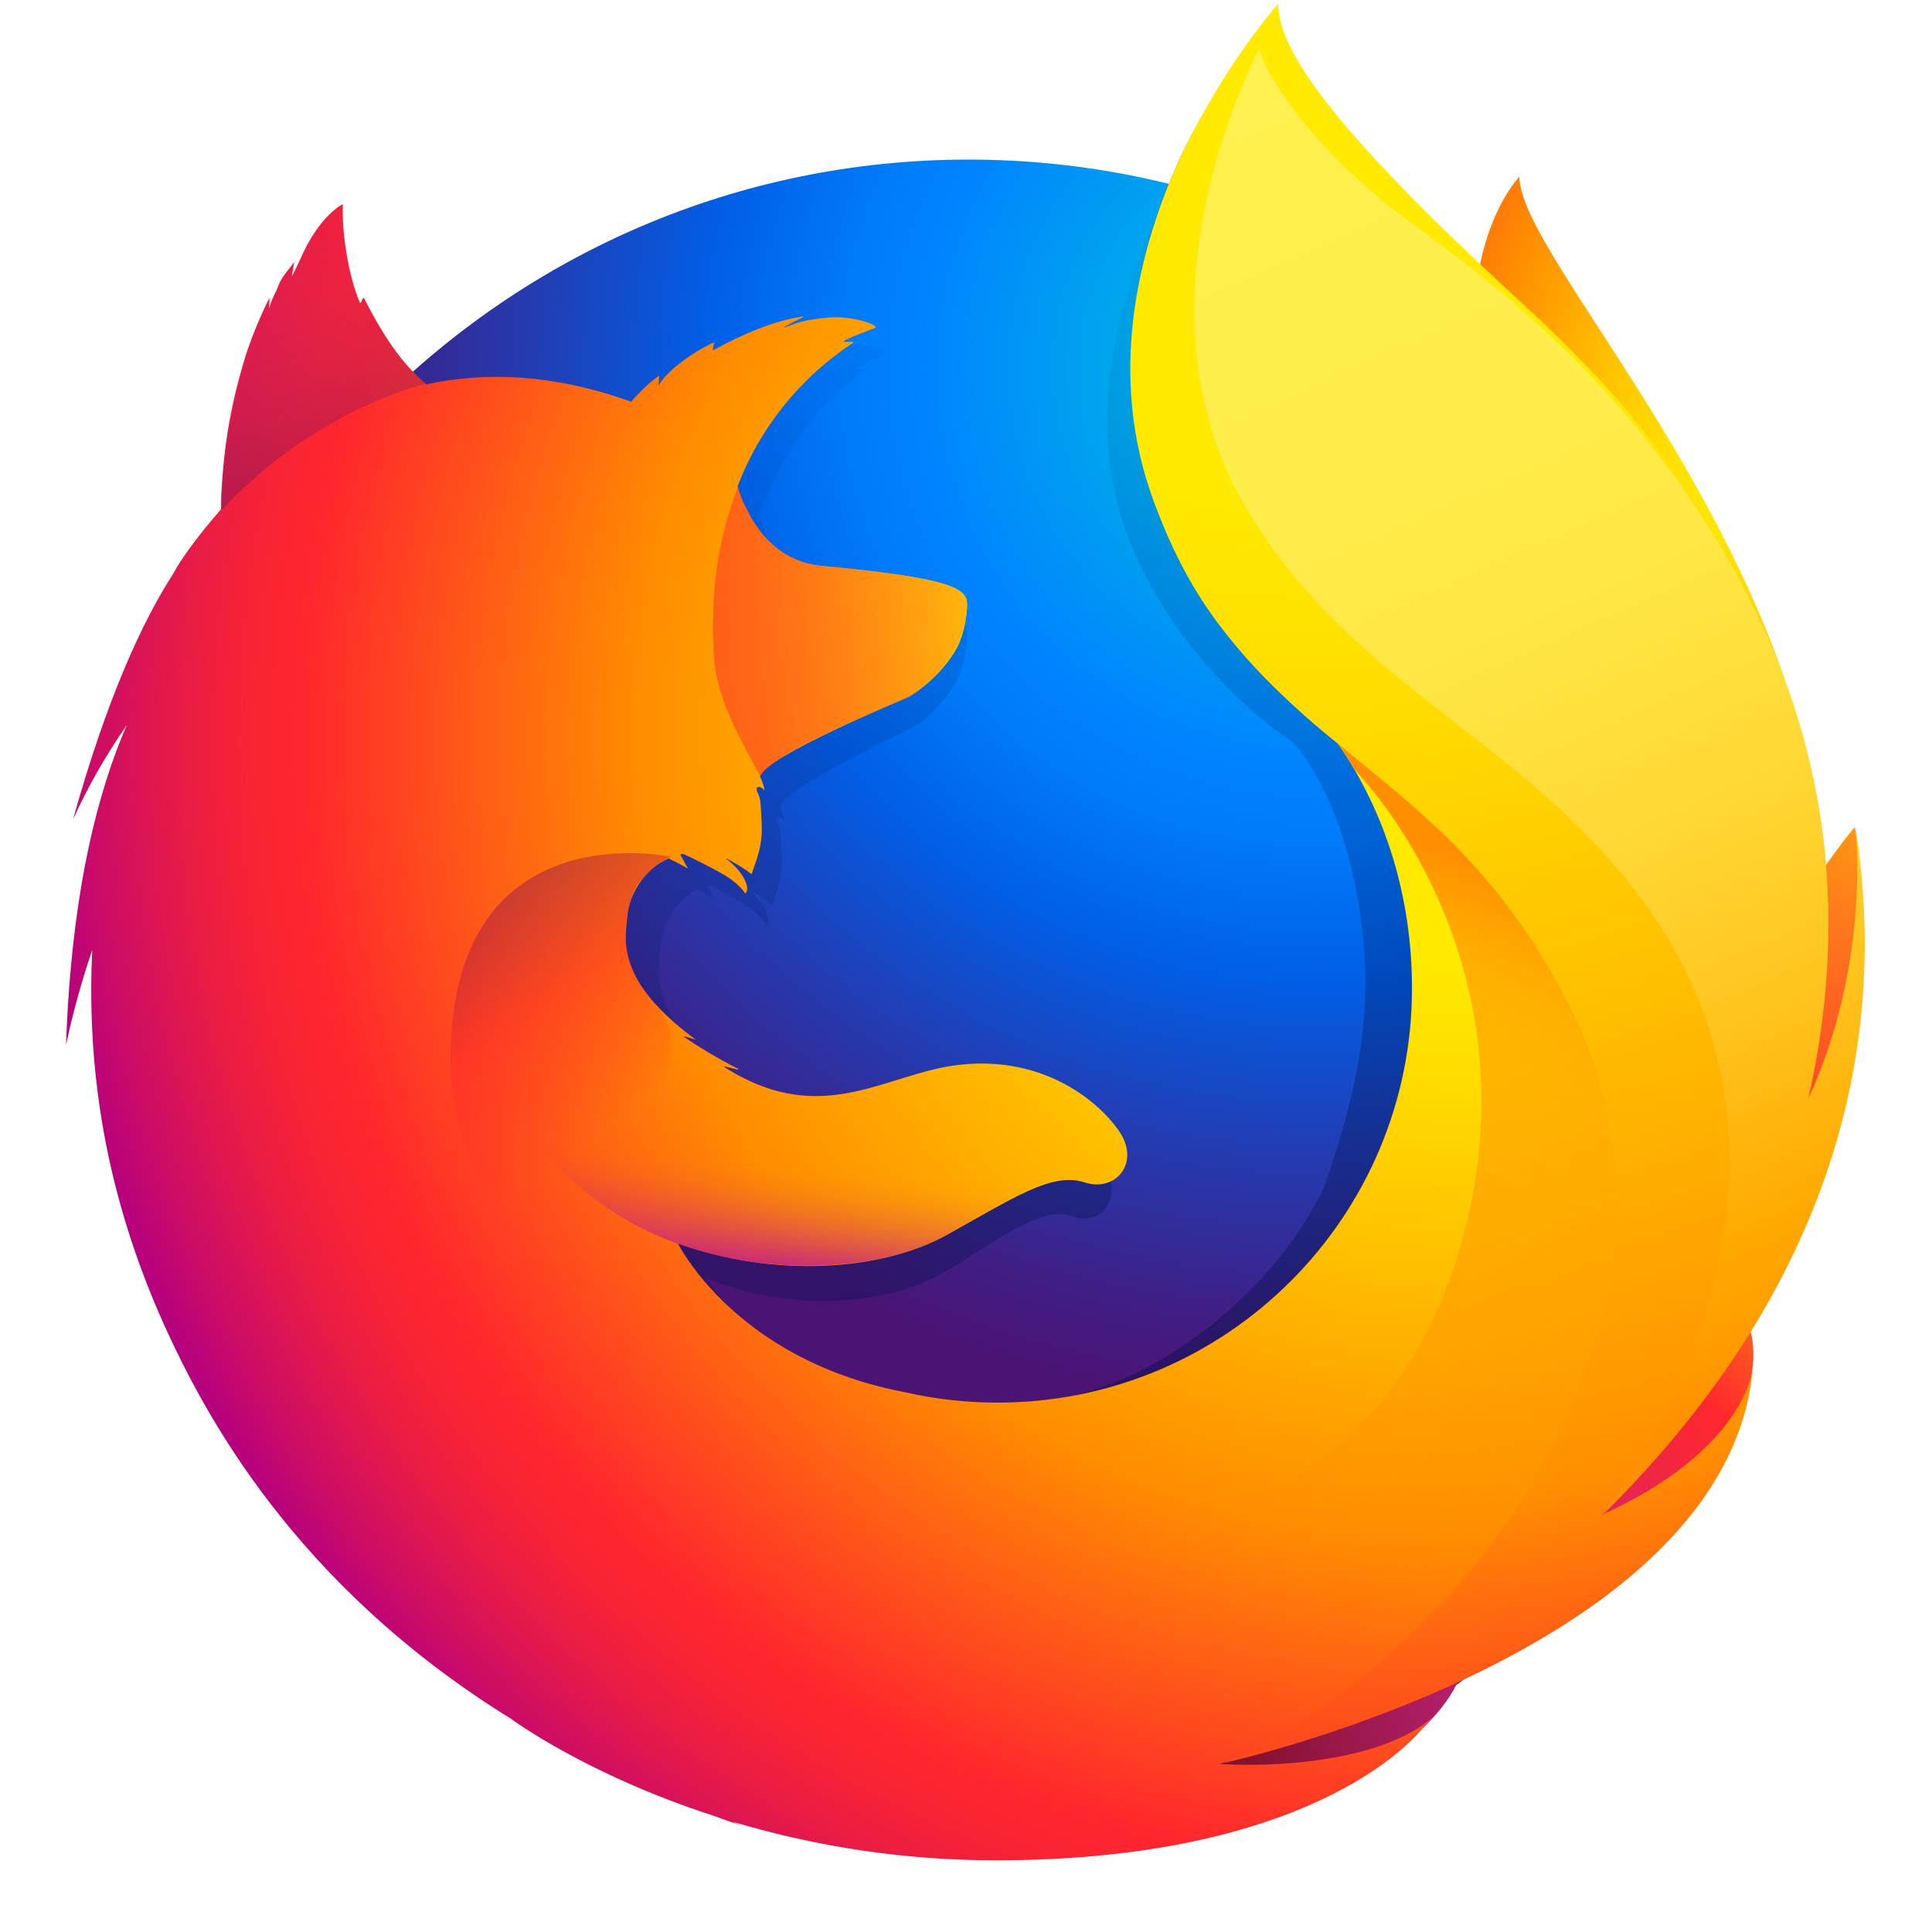
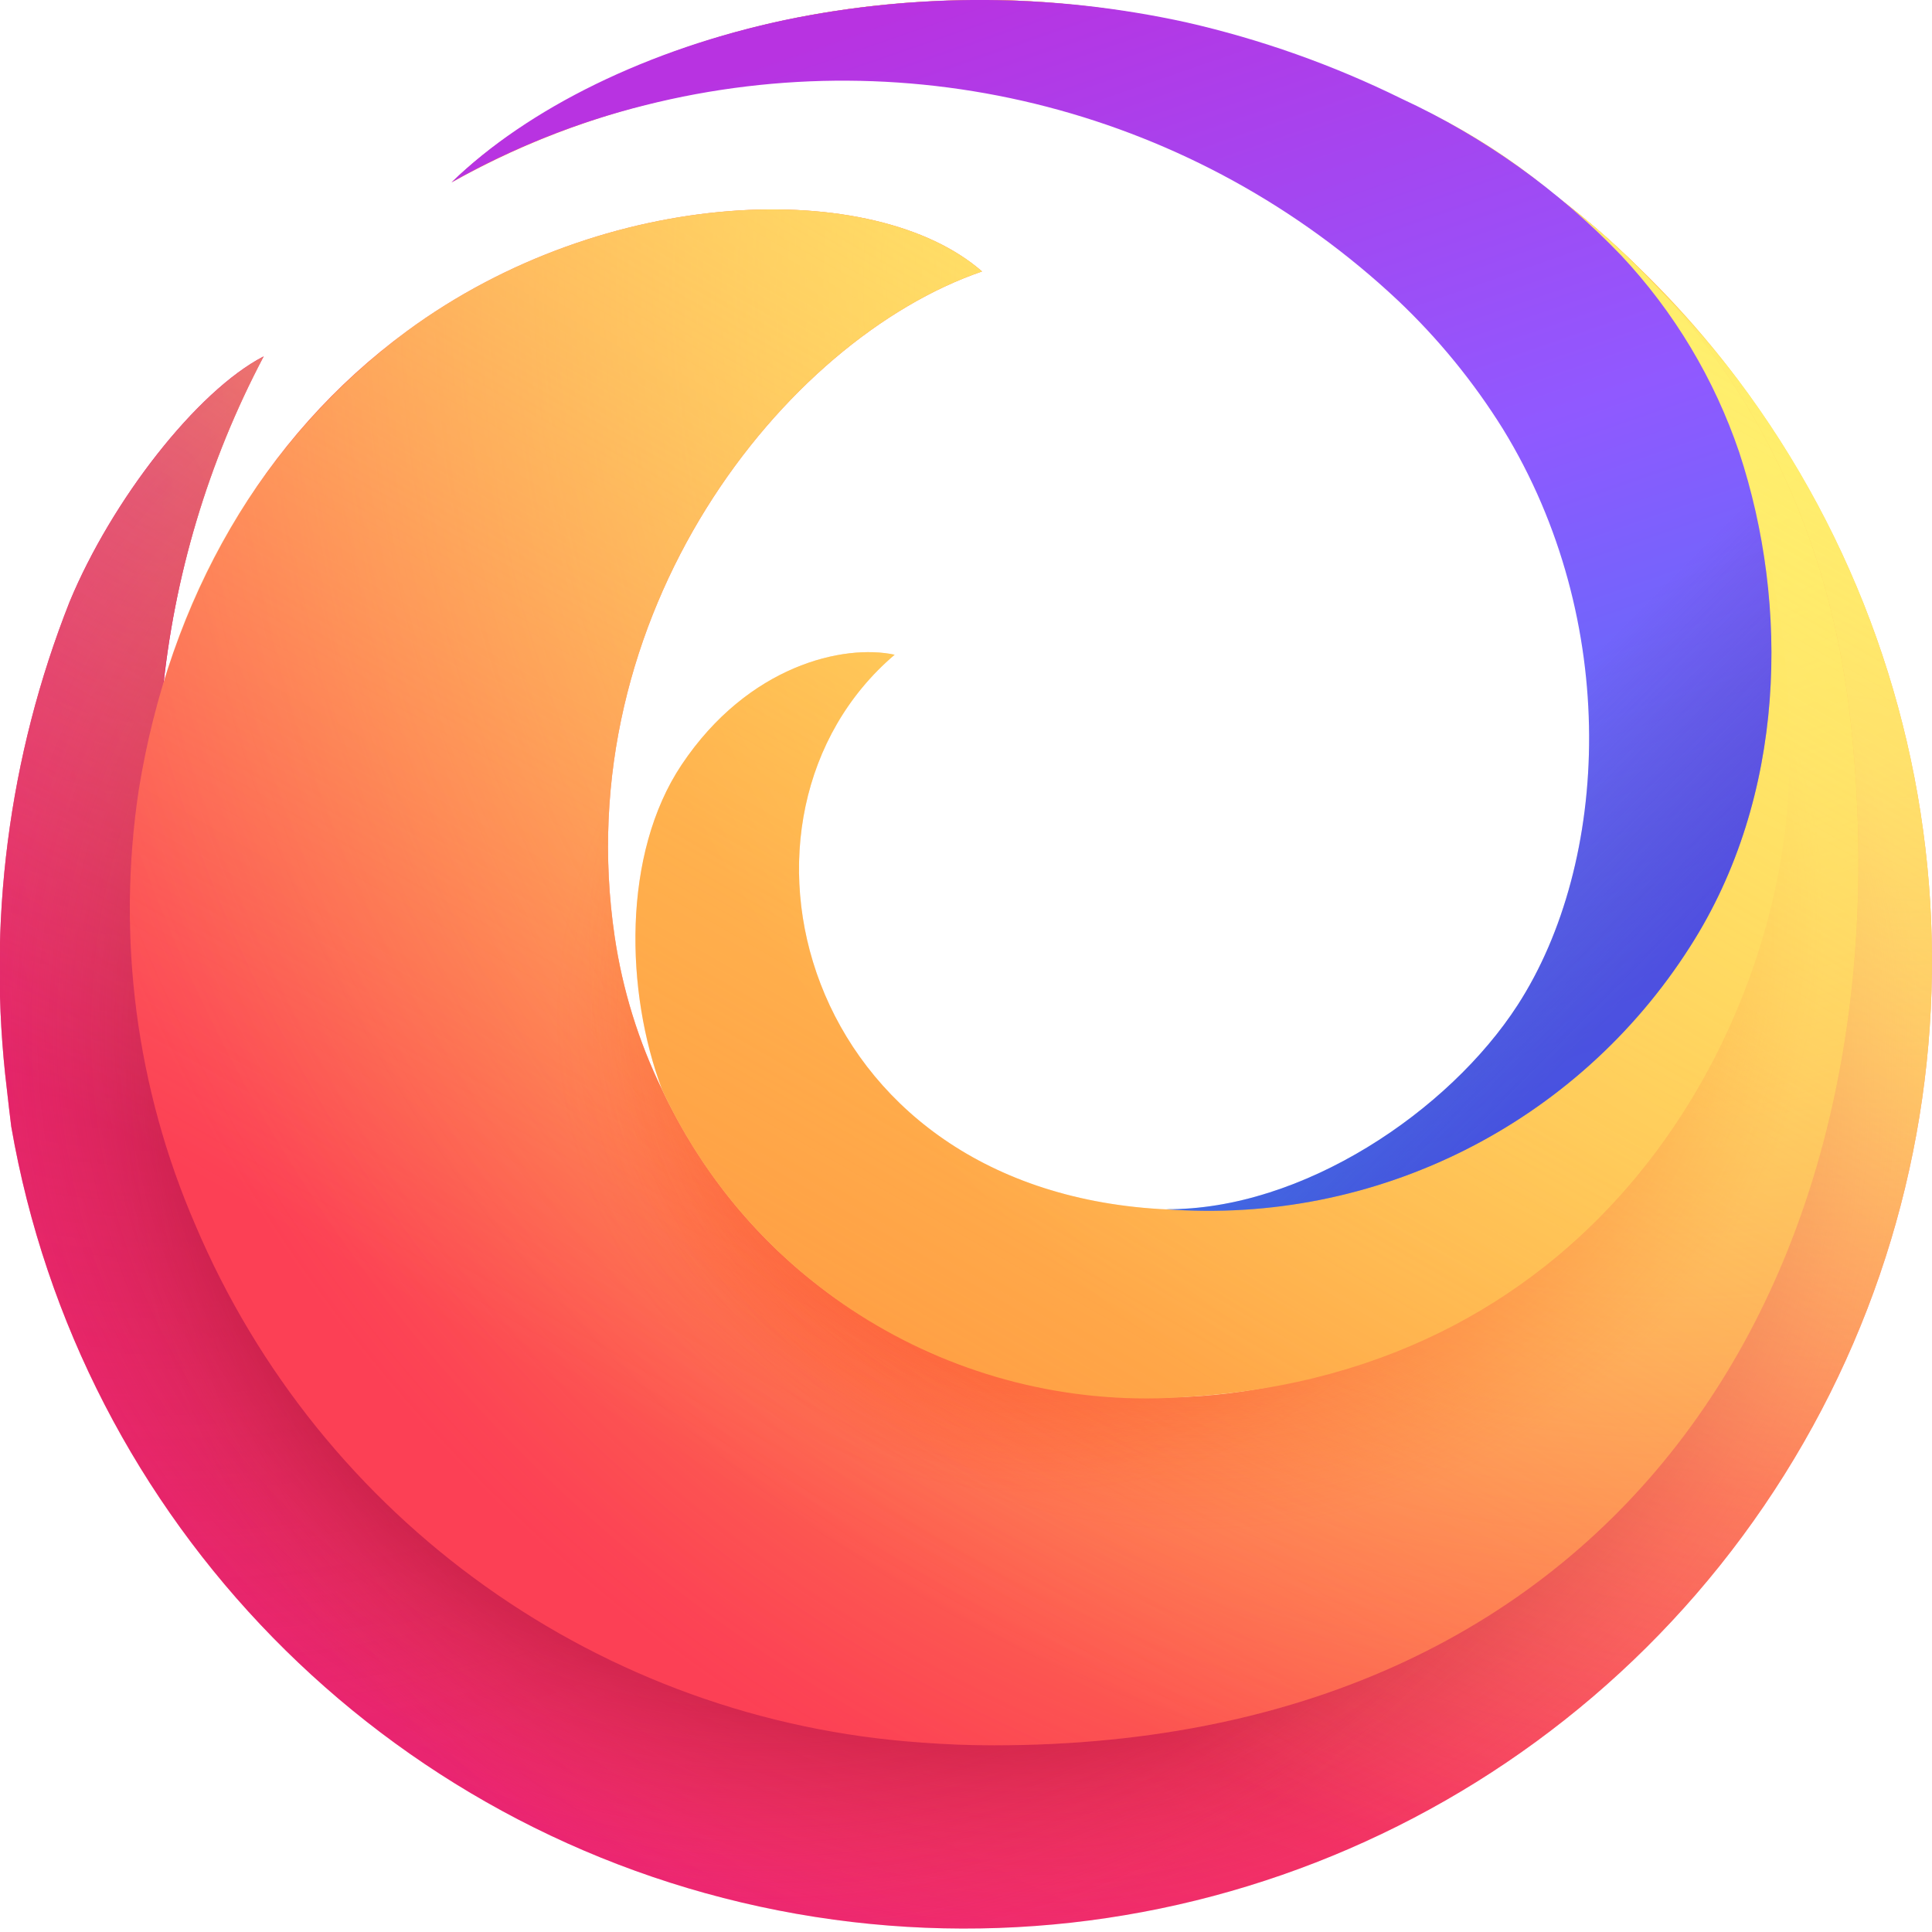
- <svg xmlns="http://www.w3.org/2000/svg" id="Firefox_-_Large" viewBox="0 0 1024 1024">
+ <svg xmlns="http://www.w3.org/2000/svg" viewBox="0 0 80 80">
  <defs>
-     <radialGradient id="radial-gradient" cx="-14480.522" cy="-8329.079" fx="-14509.281" r="450.875" gradientTransform="matrix(0.762, 0.034, -0.05, 1.12, 11560.893, 10069.103)" gradientUnits="userSpaceOnUse">
-       <stop offset="0.045" stop-color="#ffea00" />
-       <stop offset="0.12" stop-color="#ffde00" />
-       <stop offset="0.254" stop-color="#ffbf00" />
-       <stop offset="0.429" stop-color="#ff8e00" />
-       <stop offset="0.769" stop-color="#ff272d" />
-       <stop offset="0.872" stop-color="#e0255a" />
-       <stop offset="0.953" stop-color="#cc2477" />
-       <stop offset="1" stop-color="#c42482" />
+     <radialGradient id="a" cx="-1186.91" cy="-517.676" r="90.78" gradientTransform="translate(1258.441 534.061)" gradientUnits="userSpaceOnUse">
+       <stop offset="0" stop-color="#fff36e" />
+       <stop offset=".5" stop-color="#fc4055" />
+       <stop offset="1" stop-color="#e31587" />
    </radialGradient>
-     <radialGradient id="radial-gradient-2" cx="-7529.669" cy="-7921.608" r="791.229" gradientTransform="translate(9921.963 9899.103) scale(1.225 1.225)" gradientUnits="userSpaceOnUse">
-       <stop offset="0" stop-color="#00ccda" />
-       <stop offset="0.22" stop-color="#0083ff" />
-       <stop offset="0.261" stop-color="#007af9" />
-       <stop offset="0.33" stop-color="#0060e8" />
-       <stop offset="0.333" stop-color="#005fe7" />
-       <stop offset="0.438" stop-color="#2639ad" />
-       <stop offset="0.522" stop-color="#401e84" />
-       <stop offset="0.566" stop-color="#4a1475" />
+     <radialGradient id="b" cx="-1251.812" cy="-513.921" r="53.726" gradientTransform="translate(1258.441 534.061)" gradientUnits="userSpaceOnUse">
+       <stop offset=".001" stop-color="#c60084" />
+       <stop offset="1" stop-color="#fc4055" stop-opacity="0" />
    </radialGradient>
-     <linearGradient id="linear-gradient" x1="575.669" y1="731.188" x2="384.231" y2="104.96" gradientUnits="userSpaceOnUse">
-       <stop offset="0" stop-color="#000f43" stop-opacity="0.4" />
-       <stop offset="0.485" stop-color="#001962" stop-opacity="0.173" />
-       <stop offset="1" stop-color="#002079" stop-opacity="0" />
+     <radialGradient id="c" cx="-1179.15" cy="-522.842" r="106.599" gradientTransform="translate(1258.441 534.061)" gradientUnits="userSpaceOnUse">
+       <stop offset="0" stop-color="#ffde67" stop-opacity=".6" />
+       <stop offset=".093" stop-color="#ffd966" stop-opacity=".581" />
+       <stop offset=".203" stop-color="#ffca65" stop-opacity=".525" />
+       <stop offset=".321" stop-color="#feb262" stop-opacity=".432" />
+       <stop offset=".446" stop-color="#fe8f5e" stop-opacity=".302" />
+       <stop offset=".573" stop-color="#fd6459" stop-opacity=".137" />
+       <stop offset=".664" stop-color="#fc4055" stop-opacity="0" />
+     </radialGradient>
+     <radialGradient id="d" cx="42.285" cy="44.499" r="137.521" gradientTransform="translate(0 -.095)" gradientUnits="userSpaceOnUse">
+       <stop offset=".153" stop-color="#810220" />
+       <stop offset=".167" stop-color="#920b27" stop-opacity=".861" />
+       <stop offset=".216" stop-color="#cb2740" stop-opacity=".398" />
+       <stop offset=".253" stop-color="#ef394f" stop-opacity=".11" />
+       <stop offset=".272" stop-color="#fc4055" stop-opacity="0" />
+     </radialGradient>
+     <radialGradient id="e" cx="31.878" cy="42.77" r="137.521" gradientTransform="translate(0 -.095)" gradientUnits="userSpaceOnUse">
+       <stop offset=".113" stop-color="#810220" />
+       <stop offset=".133" stop-color="#920b27" stop-opacity=".861" />
+       <stop offset=".204" stop-color="#cb2740" stop-opacity=".398" />
+       <stop offset=".257" stop-color="#ef394f" stop-opacity=".11" />
+       <stop offset=".284" stop-color="#fc4055" stop-opacity="0" />
+     </radialGradient>
+     <linearGradient id="f" x1="-1212.61" y1="-525.103" x2="-1189.052" y2="-484.299" gradientTransform="translate(1258.441 532.89)" gradientUnits="userSpaceOnUse">
+       <stop offset="0" stop-color="#ffbd4f" />
+       <stop offset=".508" stop-color="#ff9640" stop-opacity="0" />
    </linearGradient>
-     <radialGradient id="radial-gradient-3" cx="-8260.94" cy="-6516.556" r="266.886" gradientTransform="matrix(1.219, 0.123, -0.123, 1.219, 10296.265, 9597.23)" gradientUnits="userSpaceOnUse">
-       <stop offset="0.003" stop-color="#ffea00" />
-       <stop offset="0.497" stop-color="#ff272d" />
-       <stop offset="1" stop-color="#c42482" />
+     <radialGradient id="g" cx="-1255.933" cy="-77.395" r="88.863" gradientTransform="matrix(.959 0 0 .961 1273.896 86.468)" gradientUnits="userSpaceOnUse">
+       <stop offset="0" stop-color="#ff9640" />
+       <stop offset=".8" stop-color="#fc4055" />
    </radialGradient>
-     <radialGradient id="radial-gradient-4" cx="-8285.087" cy="-6772.468" r="445.678" gradientTransform="matrix(1.219, 0.123, -0.123, 1.219, 10296.265, 9597.23)" gradientUnits="userSpaceOnUse">
-       <stop offset="0.003" stop-color="#ffe900" />
-       <stop offset="0.157" stop-color="#ffaf0e" />
-       <stop offset="0.316" stop-color="#ff7a1b" />
-       <stop offset="0.472" stop-color="#ff4e26" />
-       <stop offset="0.621" stop-color="#ff2c2e" />
-       <stop offset="0.762" stop-color="#ff1434" />
-       <stop offset="0.892" stop-color="#ff0538" />
-       <stop offset="1" stop-color="#ff0039" />
+     <radialGradient id="h" cx="-1255.933" cy="-77.395" r="88.863" gradientTransform="matrix(.959 0 0 .961 1273.896 86.468)" gradientUnits="userSpaceOnUse">
+       <stop offset=".084" stop-color="#ffde67" />
+       <stop offset=".147" stop-color="#ffdc66" stop-opacity=".968" />
+       <stop offset=".246" stop-color="#ffd562" stop-opacity=".879" />
+       <stop offset=".369" stop-color="#ffcb5d" stop-opacity=".734" />
+       <stop offset=".511" stop-color="#ffbc55" stop-opacity=".533" />
+       <stop offset=".667" stop-color="#ffaa4b" stop-opacity=".28" />
+       <stop offset=".822" stop-color="#ff9640" stop-opacity="0" />
    </radialGradient>
-     <radialGradient id="radial-gradient-5" cx="-8222.051" cy="-6359.332" r="408.958" gradientTransform="matrix(1.219, 0.123, -0.123, 1.219, 10296.265, 9597.23)" gradientUnits="userSpaceOnUse">
-       <stop offset="0.003" stop-color="#ff272d" />
-       <stop offset="0.497" stop-color="#c42482" />
-       <stop offset="0.986" stop-color="#620700" />
+     <radialGradient id="i" cx="49.941" cy="38.654" r="41.79" gradientTransform="matrix(.247 .971 -1.011 .259 76.681 -19.851)" gradientUnits="userSpaceOnUse">
+       <stop offset=".363" stop-color="#fc4055" />
+       <stop offset=".443" stop-color="#fd604d" stop-opacity=".633" />
+       <stop offset=".545" stop-color="#fe8644" stop-opacity=".181" />
+       <stop offset=".59" stop-color="#ff9640" stop-opacity="0" />
    </radialGradient>
-     <radialGradient id="radial-gradient-6" cx="750.189" cy="396.041" fx="778.167" fy="382.212" r="782.18" gradientUnits="userSpaceOnUse">
-       <stop offset="0.156" stop-color="#ffea00" />
-       <stop offset="0.231" stop-color="#ffde00" />
-       <stop offset="0.365" stop-color="#ffbf00" />
-       <stop offset="0.541" stop-color="#ff8e00" />
-       <stop offset="0.763" stop-color="#ff272d" />
-       <stop offset="0.796" stop-color="#f92433" />
-       <stop offset="0.841" stop-color="#e91c45" />
-       <stop offset="0.893" stop-color="#cf0e62" />
-       <stop offset="0.935" stop-color="#b5007f" />
+     <radialGradient id="j" cx="42.737" cy="42.193" r="41.79" gradientTransform="translate(0 -.095)" gradientUnits="userSpaceOnUse">
+       <stop offset=".216" stop-color="#fc4055" stop-opacity=".8" />
+       <stop offset=".267" stop-color="#fd5251" stop-opacity=".633" />
+       <stop offset=".41" stop-color="#fe8345" stop-opacity=".181" />
+       <stop offset=".474" stop-color="#ff9640" stop-opacity="0" />
    </radialGradient>
-     <radialGradient id="radial-gradient-7" cx="691.339" cy="3.289" r="923.615" gradientUnits="userSpaceOnUse">
-       <stop offset="0.279" stop-color="#ffea00" />
-       <stop offset="0.402" stop-color="#fd0" />
-       <stop offset="0.63" stop-color="#ffba00" />
-       <stop offset="0.856" stop-color="#ff9100" />
-       <stop offset="0.933" stop-color="#ff6711" />
-       <stop offset="0.994" stop-color="#ff4a1d" />
+     <radialGradient id="k" cx="-1238.198" cy="-87.433" r="150.195" gradientTransform="matrix(.959 0 0 .961 1273.896 86.468)" gradientUnits="userSpaceOnUse">
+       <stop offset=".054" stop-color="#fff36e" />
+       <stop offset=".457" stop-color="#ff9640" />
+       <stop offset=".639" stop-color="#ff9640" />
    </radialGradient>
-     <linearGradient id="linear-gradient-2" x1="-8944.65" y1="-6677.742" x2="-8660.289" y2="-6750.226" gradientTransform="matrix(1.219, 0.123, -0.123, 1.219, 10296.265, 9597.23)" gradientUnits="userSpaceOnUse">
-       <stop offset="0" stop-color="#c42482" stop-opacity="0.5" />
-       <stop offset="0.474" stop-color="#ff272d" stop-opacity="0.5" />
-       <stop offset="0.486" stop-color="#ff2c2c" stop-opacity="0.513" />
-       <stop offset="0.675" stop-color="#ff7a1a" stop-opacity="0.72" />
-       <stop offset="0.829" stop-color="#ffb20d" stop-opacity="0.871" />
-       <stop offset="0.942" stop-color="#ffd605" stop-opacity="0.964" />
-       <stop offset="1" stop-color="#ffe302" />
+     <linearGradient id="l" x1="59.052" y1="7.083" x2="18.155" y2="77.92" gradientUnits="userSpaceOnUse">
+       <stop offset="0" stop-color="#fff36e" stop-opacity=".8" />
+       <stop offset=".094" stop-color="#fff36e" stop-opacity=".699" />
+       <stop offset=".752" stop-color="#fff36e" stop-opacity="0" />
    </linearGradient>
-     <linearGradient id="linear-gradient-3" x1="245.347" y1="-1082.012" x2="190.775" y2="-1221.859" gradientTransform="matrix(0.995, 0.1, -0.1, 0.995, -173.696, 1313.941)" gradientUnits="userSpaceOnUse">
-       <stop offset="0" stop-color="#891551" stop-opacity="0.6" />
-       <stop offset="1" stop-color="#c42482" stop-opacity="0" />
+     <linearGradient id="m" x1="40.585" y1="-.67" x2="62.3" y2="62.203" gradientUnits="userSpaceOnUse">
+       <stop offset="0" stop-color="#b833e1" />
+       <stop offset=".371" stop-color="#9059ff" />
+       <stop offset=".614" stop-color="#5b6df8" />
+       <stop offset="1" stop-color="#0090ed" />
    </linearGradient>
-     <linearGradient id="linear-gradient-4" x1="22.04" y1="718.827" x2="116.148" y2="825.714" gradientTransform="matrix(0.995, 0.1, -0.1, 0.995, 305.439, -246.471)" gradientUnits="userSpaceOnUse">
-       <stop offset="0.005" stop-color="#891551" stop-opacity="0.5" />
-       <stop offset="0.484" stop-color="#ff272d" stop-opacity="0.5" />
-       <stop offset="1" stop-color="#ff272d" stop-opacity="0" />
-     </linearGradient>
-     <linearGradient id="linear-gradient-5" x1="200.104" y1="904.616" x2="200.171" y2="829.835" gradientTransform="matrix(0.995, 0.1, -0.1, 0.995, 305.439, -246.471)" gradientUnits="userSpaceOnUse">
-       <stop offset="0" stop-color="#c42482" />
-       <stop offset="0.083" stop-color="#c42482" stop-opacity="0.81" />
-       <stop offset="0.206" stop-color="#c42482" stop-opacity="0.565" />
-       <stop offset="0.328" stop-color="#c42482" stop-opacity="0.362" />
-       <stop offset="0.447" stop-color="#c42482" stop-opacity="0.204" />
-       <stop offset="0.562" stop-color="#c42482" stop-opacity="0.091" />
-       <stop offset="0.673" stop-color="#c42482" stop-opacity="0.023" />
-       <stop offset="0.773" stop-color="#c42482" stop-opacity="0" />
-     </linearGradient>
-     <linearGradient id="linear-gradient-6" x1="655.531" y1="38.12" x2="961.187" y2="721.615" gradientUnits="userSpaceOnUse">
-       <stop offset="0" stop-color="#fff14f" />
-       <stop offset="0.268" stop-color="#ffee4c" />
-       <stop offset="0.452" stop-color="#ffe643" />
-       <stop offset="0.612" stop-color="#ffd834" />
-       <stop offset="0.757" stop-color="#ffc41e" />
-       <stop offset="0.892" stop-color="#ffab02" />
-       <stop offset="0.902" stop-color="#ffa900" />
-       <stop offset="0.949" stop-color="#ffa000" />
-       <stop offset="1" stop-color="#ff9100" />
-     </linearGradient>
-     <linearGradient id="linear-gradient-7" x1="715.885" y1="431.21" x2="571.098" y2="819.96" gradientUnits="userSpaceOnUse">
-       <stop offset="0" stop-color="#ff8e00" />
-       <stop offset="0.04" stop-color="#ff8e00" stop-opacity="0.858" />
-       <stop offset="0.084" stop-color="#ff8e00" stop-opacity="0.729" />
-       <stop offset="0.13" stop-color="#ff8e00" stop-opacity="0.628" />
-       <stop offset="0.178" stop-color="#ff8e00" stop-opacity="0.557" />
-       <stop offset="0.227" stop-color="#ff8e00" stop-opacity="0.514" />
-       <stop offset="0.282" stop-color="#ff8e00" stop-opacity="0.5" />
-       <stop offset="0.389" stop-color="#ff8e00" stop-opacity="0.478" />
-       <stop offset="0.524" stop-color="#ff8e00" stop-opacity="0.416" />
-       <stop offset="0.676" stop-color="#ff8e00" stop-opacity="0.314" />
-       <stop offset="0.838" stop-color="#ff8e00" stop-opacity="0.172" />
-       <stop offset="1" stop-color="#ff8e00" stop-opacity="0" />
+     <linearGradient id="n" x1="-1230.731" y1="-532.566" x2="-1190.37" y2="-492.205" gradientTransform="translate(1258.441 532.89)" gradientUnits="userSpaceOnUse">
+       <stop offset=".805" stop-color="#722291" stop-opacity="0" />
+       <stop offset="1" stop-color="#592acb" stop-opacity=".5" />
    </linearGradient>
  </defs>
-   <g>
-     <path d="M805.285,93.558c-23.947,27.884-35.1,90.639-10.818,154.256s61.5,49.8,84.7,114.673c30.623,85.6,16.369,200.589,16.369,200.589s36.814,106.609,62.468-6.633C1014.787,343.74,805.285,145.937,805.285,93.558Z" style="fill: url(#radial-gradient)" />
-     <path id="_Path_" d="M513.072,976.638c245.236,0,443.9-199.739,443.9-446.028S758.308,84.583,513.31,84.583,69.65,284.322,69.65,530.61C69.175,777.137,268.073,976.638,513.072,976.638Z" style="fill: url(#radial-gradient-2)" />
-     <path d="M845.675,805.636a246.888,246.888,0,0,1-30.123,18.183,704,704,0,0,0,38.3-62.961c9.46-10.47,18.126-20.648,25.188-31.653,3.437-5.407,7.313-12.079,11.416-19.819,24.921-44.9,52.4-117.563,53.179-192.2l0-.18c.018-1.837.029-3.675.014-5.515a257.6,257.6,0,0,0-5.712-55.748c.2,1.431.376,2.861.556,4.291-.221-1.1-.407-2.212-.644-3.314.366,2.034.66,4,.976,5.983,5.094,43.217,1.466,85.372-16.682,116.45-.286.454-.58.879-.869,1.323,9.41-47.234,12.558-99.387,2.088-151.6,0,0-4.187-25.383-35.376-102.441-17.952-44.353-49.833-80.716-78-107.207-24.69-30.546-47.114-51.045-59.475-64.06-25.821-27.189-36.643-47.569-41.087-60.867-3.853-1.932-53.135-49.807-57.05-51.631-21.511,33.352-89.162,137.675-56.981,235.146,14.584,44.172,51.467,90.017,90.067,115.736,1.695,1.936,22.969,25.042,33.086,77.157C728.992,524.551,723.5,566.564,702,628.692c-25.286,54.505-90.067,108.388-150.724,113.9C421.6,754.373,374.127,677.484,374.127,677.484c46.336,18.525,97.568,14.65,128.724-4.556,31.4-19.425,50.394-33.827,65.81-28.148,15.2,5.653,27.3-10.756,16.442-27.767a78.5,78.5,0,0,0-79.4-34.573c-31.433,5.109-60.226,30.009-101.412,5.894a85.528,85.528,0,0,1-7.729-5.062c-2.715-1.785,8.826,2.717,6.133.688-8.015-4.354-22.2-13.842-25.88-17.217-.613-.562,6.219,2.179,5.606,1.616-38.51-31.712-33.7-53.134-32.49-66.57.969-10.749,7.964-24.523,19.751-30.11,5.693,3.107,9.24,5.479,9.24,5.479s-2.428-4.961-3.741-7.576c.46-.2.9-.147,1.358-.342,4.664,2.251,14.977,8.1,20.407,11.667,7.072,4.988,9.326,9.436,9.326,9.436s1.862-1.025.485-5.375c-.5-1.784-2.647-7.453-9.652-13.174l.438.049a81.2,81.2,0,0,1,11.867,8.241c1.975-7.181,5.527-14.679,4.746-28.092-.477-9.431-.257-11.873-1.919-15.515-1.488-3.128.834-4.348,3.418-1.1a32.826,32.826,0,0,0-2.208-7.4l.022-.244c3.225-11.236,68.248-40.461,72.981-43.877a67.355,67.355,0,0,0,19.132-20.8c3.617-5.763,6.337-13.848,7-26.112.355-8.844-3.759-14.734-69.507-21.618-17.981-1.771-28.531-14.8-34.526-26.823-1.094-2.59-2.209-4.937-3.325-7.282a58,58,0,0,1-2.558-8.431c10.749-30.873,28.81-56.977,55.367-76.7,1.447-1.318-5.782.338-4.336-.98,1.687-1.538,12.706-5.977,14.787-6.977,2.542-1.2-10.882-6.9-22.732-5.512-12.069,1.36-14.632,2.8-21.073,5.531,2.673-2.661,11.173-6.149,9.18-6.126-13.011,1.995-29.179,9.558-43,18.124a10.731,10.731,0,0,1,.835-4.348c-6.441,2.732-22.26,13.788-26.865,23.142a44.329,44.329,0,0,0,.266-5.4A84.483,84.483,0,0,0,351.9,227.362l-.241.219c-37.358-15.05-70.233-16.024-98.053-9.276-6.086-6.112-9.059-1.644-22.907-32.069-.941-1.832.722,1.809,0,0-2.278-5.9,1.389,7.872,0,0-23.284,18.372-53.92,39.193-68.626,53.89-.182.586,17.156-4.9,0,0-6.008,1.716-5.6,5.281-6.513,37.5-.22,2.443-.025,5.179-.223,7.378-11.748,14.968-19.749,27.643-22.775,34.211-15.193,26.18-31.926,66.992-48.146,131.551A334.364,334.364,0,0,1,110.2,400.365c-13.488,34.267-26.527,88.078-29.134,170.945a483.614,483.614,0,0,1,12.533-50.66,473.038,473.038,0,0,0,34.74,201.061c9.329,22.821,24.76,57.455,51.029,95.4,82.533,86.839,198.945,140.9,327.852,140.9C641.792,958.012,762.635,899.133,845.675,805.636Z" style="fill: url(#linear-gradient)" />
-     <path d="M746.1,868.708c162.87-18.86,234.969-186.7,142.381-190-83.633-2.673-219.527,198.9-142.381,190Z" style="fill: url(#radial-gradient-3)" />
-     <path d="M900.207,644.424c112.056-65.214,82.839-206.08,82.839-206.08S939.8,488.582,910.421,568.664C881.4,647.963,832.837,683.812,900.207,644.424Z" style="fill: url(#radial-gradient-4)" />
-     <path d="M544.474,952.062c156.227,49.851,290.5-73.22,207.733-114.32C676.956,800.676,470.324,928.49,544.474,952.062Z" style="fill: url(#radial-gradient-5)" />
-     <path d="M911.849,704.234c3.8-5.363,8.94-22.535,13.48-30.211C952.911,629.5,953.106,594,953.106,593.187c16.659-83.219,15.148-117.2,4.9-180.043-8.251-50.6-44.322-123.092-75.57-158-32.2-35.965-9.514-24.247-40.692-50.518-27.327-30.293-53.823-60.291-68.253-72.355C669.215,45.094,671.571,26.577,673.579,23.42c-.339.371-.837.922-1.472,1.643C670.872,20.14,670,16,670,16s-57,57-69,152c-7.834,62.021,15.383,126.676,49,168a381.367,381.367,0,0,0,59,58l0-.026c25.4,36.477,39.38,81.489,39.38,129.909,0,121.244-98.341,219.531-219.652,219.531a220.455,220.455,0,0,1-49.134-5.519c-57.236-10.908-90.288-39.781-106.772-59.382-9.447-11.234-13.464-19.423-13.464-19.423,51.283,18.371,107.986,14.528,142.468-4.518,34.749-19.265,55.774-33.546,72.837-27.915,16.82,5.606,30.211-10.667,18.2-27.536-11.771-16.845-42.4-40.97-87.878-34.286-34.789,5.067-66.657,29.76-112.24,5.845a96.313,96.313,0,0,1-8.554-5.02c-3.005-1.771,9.768,2.695,6.787.682-8.87-4.318-24.573-13.728-28.643-17.074-.679-.557,6.883,2.161,6.2,1.6-42.621-31.449-37.3-52.693-35.959-66.018,1.073-10.66,8.814-24.32,21.859-29.86,6.3,3.081,10.226,5.433,10.226,5.433s-2.688-4.92-4.141-7.513c.509-.194.994-.145,1.5-.339,5.162,2.232,16.576,8.029,22.586,11.57,7.827,4.947,10.322,9.358,10.322,9.358s2.061-1.016.536-5.33c-.557-1.769-2.929-7.391-10.682-13.065l.485.049a90.851,90.851,0,0,1,13.134,8.173c2.186-7.121,6.118-14.557,5.253-27.859-.528-9.352-.284-11.775-2.124-15.386-1.647-3.1.924-4.312,3.782-1.088a30.038,30.038,0,0,0-2.444-7.343l.025-.242c3.57-11.143,75.535-40.125,80.773-43.513a70.31,70.31,0,0,0,21.175-20.63c4-5.715,7.014-13.733,7.748-25.895.246-5.48-1.441-9.817-20.5-13.965-11.439-2.49-29.136-4.913-56.433-7.474-19.9-1.756-31.577-14.676-38.212-26.6-1.211-2.569-2.445-4.9-3.68-7.222a53.108,53.108,0,0,1-2.831-8.36,158.47,158.47,0,0,1,61.279-76.063c1.6-1.308-6.4.335-4.8-.972,1.868-1.525,14.063-5.927,16.367-6.919,2.813-1.186-12.044-6.84-25.159-5.466-13.357,1.349-16.194,2.776-23.323,5.486,2.959-2.639,12.366-6.1,10.161-6.075-14.4,1.978-32.3,9.479-47.6,17.973a9.676,9.676,0,0,1,.924-4.312c-7.129,2.709-24.637,13.674-29.734,22.95a39.488,39.488,0,0,0,.294-5.354,88.678,88.678,0,0,0-14.6,13.7l-.267.218c-41.347-14.925-77.732-15.891-108.522-9.2-6.736-6.061-17.566-15.226-32.892-45.4-1.041-1.817-1.6,3.755-2.4,1.961-5.955-13.813-9.553-36.444-8.962-52.046,0,0-12.318,5.614-22.513,29.06-1.893,4.215-3.107,6.54-4.32,8.865-.558.678,1.265-7.7.974-7.244-1.772,3-6.356,7.192-8.371,12.618-1.384,4.021-3.325,6.273-4.564,11.288l-.291.46c-.1-1.478.367-6.081.027-5.137a236.1,236.1,0,0,0-12.308,29.841c-5.489,18.046-11.879,42.61-12.892,74.565-.244,2.423-.027,5.136-.247,7.317-13,14.844-21.858,27.413-25.207,33.928C75.18,329.762,56.66,370.236,38.707,434.259A319.143,319.143,0,0,1,67.245,384.27C52.316,418.253,37.885,471.618,35,553.8a438.522,438.522,0,0,1,13.872-50.24c-2.578,54.8,3.805,122.74,38.449,199.393,20.57,45.087,67.921,136.649,183.62,208.1l-.01.007s39.36,29.3,107.017,51.259c5,1.814,10.065,3.6,15.234,5.333-1.622-.655-3.191-1.344-4.715-2.052a484.883,484.883,0,0,0,138.8,20.4c175.18.149,226.846-70.2,226.846-70.2s-.182.137-.513.377q3.708-3.491,7.143-7.257c-27.639,26.1-90.715,27.832-114.3,25.949,40.223-11.813,66.691-21.806,118.175-41.519Q773.655,890,783.1,885.71c.681-.3,1.368-.625,2.052-.936,1.249-.582,2.486-1.132,3.747-1.744a349.205,349.205,0,0,0,70.262-43.987c51.7-41.3,62.949-81.557,68.829-108.1-.82,2.544-3.375,8.475-5.17,12.316-13.315,28.482-42.841,45.959-74.908,60.948A688.993,688.993,0,0,0,890.3,741.773C900.767,731.39,904.033,715.148,911.849,704.234Z" style="fill: url(#radial-gradient-6)" />
-     <path d="M848.921,802.982c21.08-23.241,40.01-49.824,54.349-79.968,36.9-77.582,93.952-206.58,49.018-341.306C916.775,275.225,868.016,217,806.107,160.122,705.563,67.756,677.482,26.521,677.482,2c0,0-116.089,129.409-65.742,264.381S765.2,396.405,833.419,537.255C913.694,703,768.47,883.869,648.375,934.493c7.353-1.633,266.97-60.383,280.614-208.882C928.68,728.342,922.83,769.414,848.921,802.982Z" style="fill: url(#radial-gradient-7)" />
-     <path d="M512.592,321.373c.393-8.77-4.156-14.66-76.682-21.463-29.839-2.755-41.265-30.334-44.748-41.941-10.61,27.565-14.991,56.49-12.636,91.477,1.61,22.92,17.009,47.521,24.37,61.965,0,0,1.636-2.126,2.391-2.912,13.861-14.431,71.936-36.419,77.392-39.541C488.693,365.159,511.582,348.435,512.592,321.373Z" style="fill: url(#linear-gradient-2)" />
-     <path d="M193.314,158.471c-1.041-1.818-1.6,3.754-2.4,1.961-5.955-13.813-9.578-36.2-8.72-52.022,0,0-12.318,5.614-22.513,29.06-1.893,4.215-3.107,6.54-4.32,8.865-.558.678,1.265-7.7.974-7.244-1.771,3-6.355,7.192-8.346,12.375-1.651,4.239-3.349,6.515-4.613,11.772-.389,1.429.392-6.323.052-5.379-23.711,45.825-28.237,115.114-25.738,112.184,50.478-53.9,108.325-66.683,108.325-66.683-6.155-4.534-19.528-17.625-32.7-44.889Z" style="fill: url(#linear-gradient-3)" />
-     <path d="M384.844,722.1c-69.724-29.769-148.992-71.755-146-167.138,4.075-125.619,117.145-100.791,117.145-100.791-4.267,1.039-15.675,9.162-19.718,17.82-4.273,10.827-12.069,35.276,11.551,60.9,37.089,40.192-76.2,95.356,98.663,199.567,4.41,2.4-40.991-1.43-61.639-10.358Z" style="fill: url(#linear-gradient-4)" />
-     <path d="M360.074,659.5c49.442,17.207,107.04,14.189,141.523-4.858,23.085-12.851,52.7-33.434,70.922-28.353-15.777-6.236-27.726-9.15-42.1-9.862-2.448,0-5.382-.052-8.048-.32a136.228,136.228,0,0,0-15.757.863c-8.9.818-18.766,6.433-27.735,5.532-.485-.049,8.7-3.774,7.953-3.605-4.752.991-9.915,1.205-15.37,1.881-3.467.386-6.449.82-9.891.963-102.982,8.733-190.017-55.813-190.017-55.813-7.408,24.95,33.166,74.3,88.521,93.572Z" style="fill: url(#linear-gradient-5)" />
-     <path d="M848.738,803.646C952.9,701.376,1005.6,577.061,983.321,437.627c0,0,8.9,71.5-24.848,144.628,16.213-71.393,18.1-160.114-24.975-251.988C876.005,207.636,781.45,143.109,745.351,116.189,690.656,75.4,667.983,33.87,667.574,25.3c-16.339,33.477-65.766,148.2-5.31,247,56.64,92.564,145.865,120.039,208.328,204.947C985.667,633.667,848.738,803.646,848.738,803.646Z" style="fill: url(#linear-gradient-6)" />
-     <path d="M833.814,537.551C797.412,462.35,751.978,429.55,709,394c5,7,6.232,9.473,9,14,37.827,40.316,93.607,138.656,53.11,262.107C694.881,902.482,389.967,793.057,358,762.319c12.932,134.489,238.036,198.845,384.6,111.63C826,795,893.468,660.788,833.814,537.551Z" style="fill: url(#linear-gradient-7)" />
-   </g>
+   <path d="M71.944 15.7A39.47 39.47 0 0 0 41.588.009C32.3-.177 25.884 2.614 22.254 4.858 27.111 2.041 34.14.443 40.294.522c15.83.2 32.832 10.981 35.357 30.413 2.9 22.306-12.637 40.923-34.493 40.98-24.045.061-38.67-21.229-34.847-40.352a19.735 19.735 0 0 1 .413-2.787 37.815 37.815 0 0 1 4.193-14.018c-2.769 1.433-6.295 5.965-8.035 10.163A41.355 41.355 0 0 0 .284 45.1c.06.518.114 1.035.182 1.549A40.062 40.062 0 1 0 71.944 15.7zm-63.4 3.487z" fill="url(#a)" />
+   <path d="M71.944 15.7A39.47 39.47 0 0 0 41.588.009C32.3-.177 25.884 2.614 22.254 4.858 27.111 2.041 34.14.443 40.294.522c15.83.2 32.832 10.981 35.357 30.413 2.9 22.306-12.637 40.923-34.493 40.98-24.045.061-38.67-21.229-34.847-40.352a19.735 19.735 0 0 1 .413-2.787 37.815 37.815 0 0 1 4.193-14.018c-2.769 1.433-6.295 5.965-8.035 10.163A41.355 41.355 0 0 0 .284 45.1c.06.518.114 1.035.182 1.549A40.062 40.062 0 1 0 71.944 15.7zm-63.4 3.487z" fill="url(#b)" opacity=".67" />
+   <path d="M71.944 15.7A39.47 39.47 0 0 0 41.588.009C32.3-.177 25.884 2.614 22.254 4.858 27.111 2.041 34.14.443 40.294.522c15.83.2 32.832 10.981 35.357 30.413 2.9 22.306-12.637 40.923-34.493 40.98-24.045.061-38.67-21.229-34.847-40.352a19.735 19.735 0 0 1 .413-2.787 37.815 37.815 0 0 1 4.193-14.018c-2.769 1.433-6.295 5.965-8.035 10.163A41.355 41.355 0 0 0 .284 45.1c.06.518.114 1.035.182 1.549A40.062 40.062 0 1 0 71.944 15.7zm-63.4 3.487z" fill="url(#c)" />
+   <path d="M71.944 15.7A39.47 39.47 0 0 0 41.588.009C32.3-.177 25.884 2.614 22.254 4.858 27.111 2.041 34.14.443 40.294.522c15.83.2 32.832 10.981 35.357 30.413 2.9 22.306-12.637 40.923-34.493 40.98-24.045.061-38.67-21.229-34.847-40.352a19.735 19.735 0 0 1 .413-2.787 37.815 37.815 0 0 1 4.193-14.018c-2.769 1.433-6.295 5.965-8.035 10.163A41.355 41.355 0 0 0 .284 45.1c.06.518.114 1.035.182 1.549A40.062 40.062 0 1 0 71.944 15.7zm-63.4 3.487z" fill="url(#d)" />
+   <path d="M71.944 15.7A39.47 39.47 0 0 0 41.588.009C32.3-.177 25.884 2.614 22.254 4.858 27.111 2.041 34.14.443 40.294.522c15.83.2 32.832 10.981 35.357 30.413 2.9 22.306-12.637 40.923-34.493 40.98-24.045.061-38.67-21.229-34.847-40.352a19.735 19.735 0 0 1 .413-2.787 37.815 37.815 0 0 1 4.193-14.018c-2.769 1.433-6.295 5.965-8.035 10.163A41.355 41.355 0 0 0 .284 45.1c.06.518.114 1.035.182 1.549A40.062 40.062 0 1 0 71.944 15.7zm-63.4 3.487z" fill="url(#e)" />
+   <path d="M75.651 30.935a41.01 41.01 0 0 1 .3 7.247q1.99-.3 3.987-.53A40.01 40.01 0 0 0 71.944 15.7 39.47 39.47 0 0 0 41.588.009C32.3-.177 25.884 2.614 22.254 4.858 27.111 2.041 34.14.443 40.294.522 56.124.724 73.126 11.5 75.651 30.935z" fill="url(#f)" />
+   <path d="M76.625 29.826C74.374 9.518 56.263.39 40.294.522c-6.155.05-13.183 1.519-18.04 4.336a19.7 19.7 0 0 0-3.56 2.7c.129-.107.514-.424 1.152-.862l.063-.043.056-.038a26.655 26.655 0 0 1 7.692-3.572A43.5 43.5 0 0 1 40.84 1.5a33.254 33.254 0 0 1 31.25 31.993C72.457 46.7 61.648 57.23 49.188 57.84c-9.062.444-17.6-3.941-21.77-12.713a21.68 21.68 0 0 1-1.964-6.333c-1.976-13.35 6.989-24.735 15.21-27.554-4.435-3.874-15.548-3.611-23.819 2.474-5.956 4.382-9.82 11.049-11.1 19a32.945 32.945 0 0 0 2.34 18 35.3 35.3 0 0 0 30.089 21.443q1.489.114 2.984.113c26.462 0 37.942-20.087 35.467-42.444z" fill="url(#g)" />
+   <path d="M76.625 29.826C74.374 9.518 56.263.39 40.294.522c-6.155.05-13.183 1.519-18.04 4.336a19.7 19.7 0 0 0-3.56 2.7c.129-.107.514-.424 1.152-.862l.063-.043.056-.038a26.655 26.655 0 0 1 7.692-3.572A43.5 43.5 0 0 1 40.84 1.5a33.254 33.254 0 0 1 31.25 31.993C72.457 46.7 61.648 57.23 49.188 57.84c-9.062.444-17.6-3.941-21.77-12.713a21.68 21.68 0 0 1-1.964-6.333c-1.976-13.35 6.989-24.735 15.21-27.554-4.435-3.874-15.548-3.611-23.819 2.474-5.956 4.382-9.82 11.049-11.1 19a32.945 32.945 0 0 0 2.34 18 35.3 35.3 0 0 0 30.089 21.443q1.489.114 2.984.113c26.462 0 37.942-20.087 35.467-42.444z" fill="url(#h)" />
+   <path d="M76.625 29.826C74.374 9.518 56.263.39 40.294.522c-6.155.05-13.183 1.519-18.04 4.336a19.7 19.7 0 0 0-3.56 2.7c.129-.107.514-.424 1.152-.862l.063-.043.056-.038a26.655 26.655 0 0 1 7.692-3.572A43.5 43.5 0 0 1 40.84 1.5a33.254 33.254 0 0 1 31.25 31.993C72.457 46.7 61.648 57.23 49.188 57.84c-9.062.444-17.6-3.941-21.77-12.713a21.68 21.68 0 0 1-1.964-6.333c-1.976-13.35 6.989-24.735 15.21-27.554-4.435-3.874-15.548-3.611-23.819 2.474-5.956 4.382-9.82 11.049-11.1 19a32.945 32.945 0 0 0 2.34 18 35.3 35.3 0 0 0 30.089 21.443q1.489.114 2.984.113c26.462 0 37.942-20.087 35.467-42.444z" style="mix-blend-mode:multiply" opacity=".53" fill="url(#i)" />
+   <path d="M76.625 29.826C74.374 9.518 56.263.39 40.294.522c-6.155.05-13.183 1.519-18.04 4.336a19.7 19.7 0 0 0-3.56 2.7c.129-.107.514-.424 1.152-.862l.063-.043.056-.038a26.655 26.655 0 0 1 7.692-3.572A43.5 43.5 0 0 1 40.84 1.5a33.254 33.254 0 0 1 31.25 31.993C72.457 46.7 61.648 57.23 49.188 57.84c-9.062.444-17.6-3.941-21.77-12.713a21.68 21.68 0 0 1-1.964-6.333c-1.976-13.35 6.989-24.735 15.21-27.554-4.435-3.874-15.548-3.611-23.819 2.474-5.956 4.382-9.82 11.049-11.1 19a32.945 32.945 0 0 0 2.34 18 35.3 35.3 0 0 0 30.089 21.443q1.489.114 2.984.113c26.462 0 37.942-20.087 35.467-42.444z" style="mix-blend-mode:multiply" opacity=".53" fill="url(#j)" />
+   <path d="M49.188 57.84c17.1-1.04 24.42-15.2 24.879-25.245C74.783 16.9 65.472-.02 40.84 1.5a43.5 43.5 0 0 0-13.183 1.546 28.855 28.855 0 0 0-7.692 3.572l-.056.038-.063.043q-.574.4-1.123.842A33.482 33.482 0 0 1 39.7 3.605c14.142 1.856 27.072 12.857 27.072 27.373 0 11.169-8.631 19.7-18.738 19.087-15.015-.9-18.8-16.3-10.989-22.954-2.106-.453-6.064.435-8.82 4.555-2.473 3.7-2.333 9.41-.807 13.461a22.118 22.118 0 0 0 21.77 12.713z" fill="url(#k)" />
+   <path d="M71.944 15.7a39.958 39.958 0 0 0-3.482-3.982 31.342 31.342 0 0 0-3.177-2.926 24.393 24.393 0 0 1 1.849 1.79 22.466 22.466 0 0 1 4.882 8.144c2.089 6.329 1.953 14.25-2.036 20.471a23.539 23.539 0 0 1-20.855 10.895c-.361 0-.725 0-1.091-.027-15.015-.9-18.8-16.3-10.988-22.954-2.107-.453-6.065.435-8.821 4.555-2.473 3.7-2.333 9.41-.807 13.461a21.679 21.679 0 0 1-1.963-6.333c-1.977-13.35 6.988-24.735 15.209-27.554-4.435-3.874-15.548-3.611-23.819 2.474a27.845 27.845 0 0 0-10.087 14.6 38.5 38.5 0 0 1 4.159-13.553c-2.769 1.433-6.295 5.965-8.035 10.163A41.355 41.355 0 0 0 .284 45.1c.06.518.114 1.035.182 1.549A40.062 40.062 0 1 0 71.944 15.7z" fill="url(#l)" />
+   <path d="M72.016 18.726a22.458 22.458 0 0 0-4.882-8.144 30.224 30.224 0 0 0-9.094-6.493A40.518 40.518 0 0 0 49.1.92a39.834 39.834 0 0 0-16.565-.1c-5.683 1.2-10.68 3.659-13.841 6.733a32.1 32.1 0 0 1 8.031-3.2 33.565 33.565 0 0 1 31.173 8.1 27.01 27.01 0 0 1 4.329 5.3c4.895 7.959 4.432 17.965.615 23.866-2.835 4.384-8.907 8.5-14.572 8.452A23.629 23.629 0 0 0 69.98 39.2c3.989-6.224 4.125-14.145 2.036-20.474z" fill="url(#m)" />
+   <path d="M72.016 18.726a22.458 22.458 0 0 0-4.882-8.144 30.224 30.224 0 0 0-9.094-6.493A40.518 40.518 0 0 0 49.1.92a39.834 39.834 0 0 0-16.565-.1c-5.683 1.2-10.68 3.659-13.841 6.733a32.1 32.1 0 0 1 8.031-3.2 33.565 33.565 0 0 1 31.173 8.1 27.01 27.01 0 0 1 4.329 5.3c4.895 7.959 4.432 17.965.615 23.866-2.835 4.384-8.907 8.5-14.572 8.452A23.629 23.629 0 0 0 69.98 39.2c3.989-6.224 4.125-14.145 2.036-20.474z" fill="url(#n)" />
</svg>
